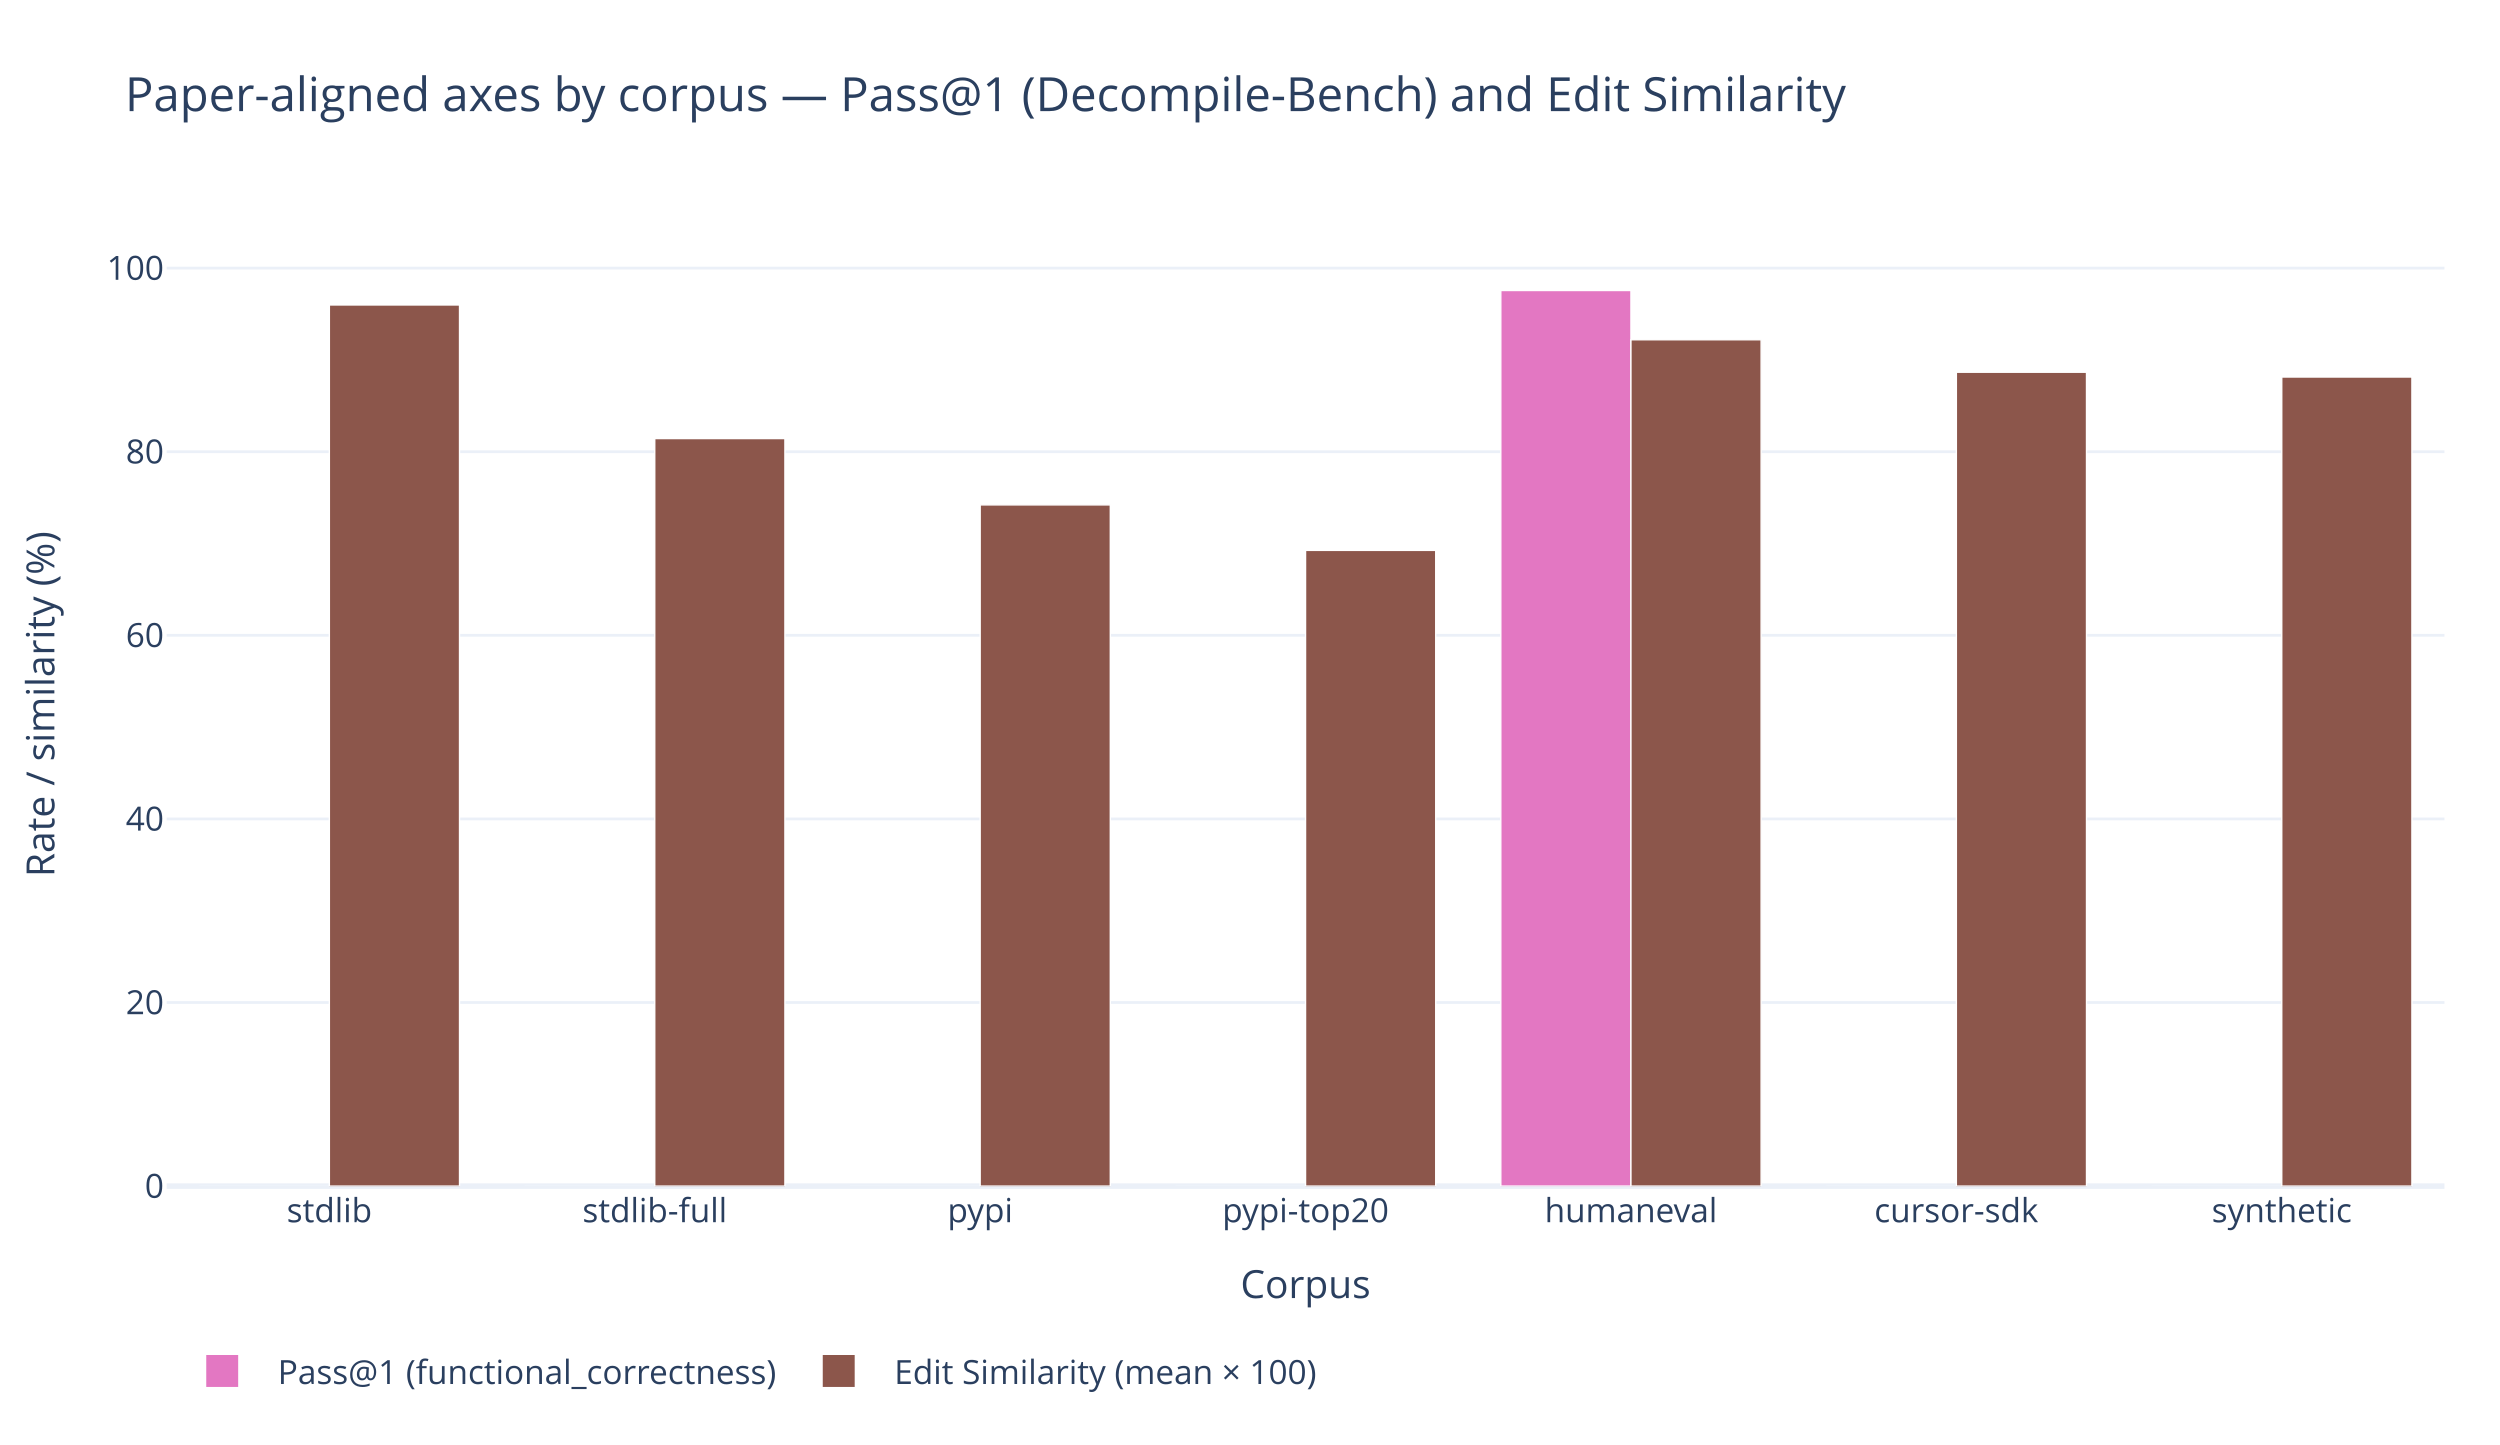
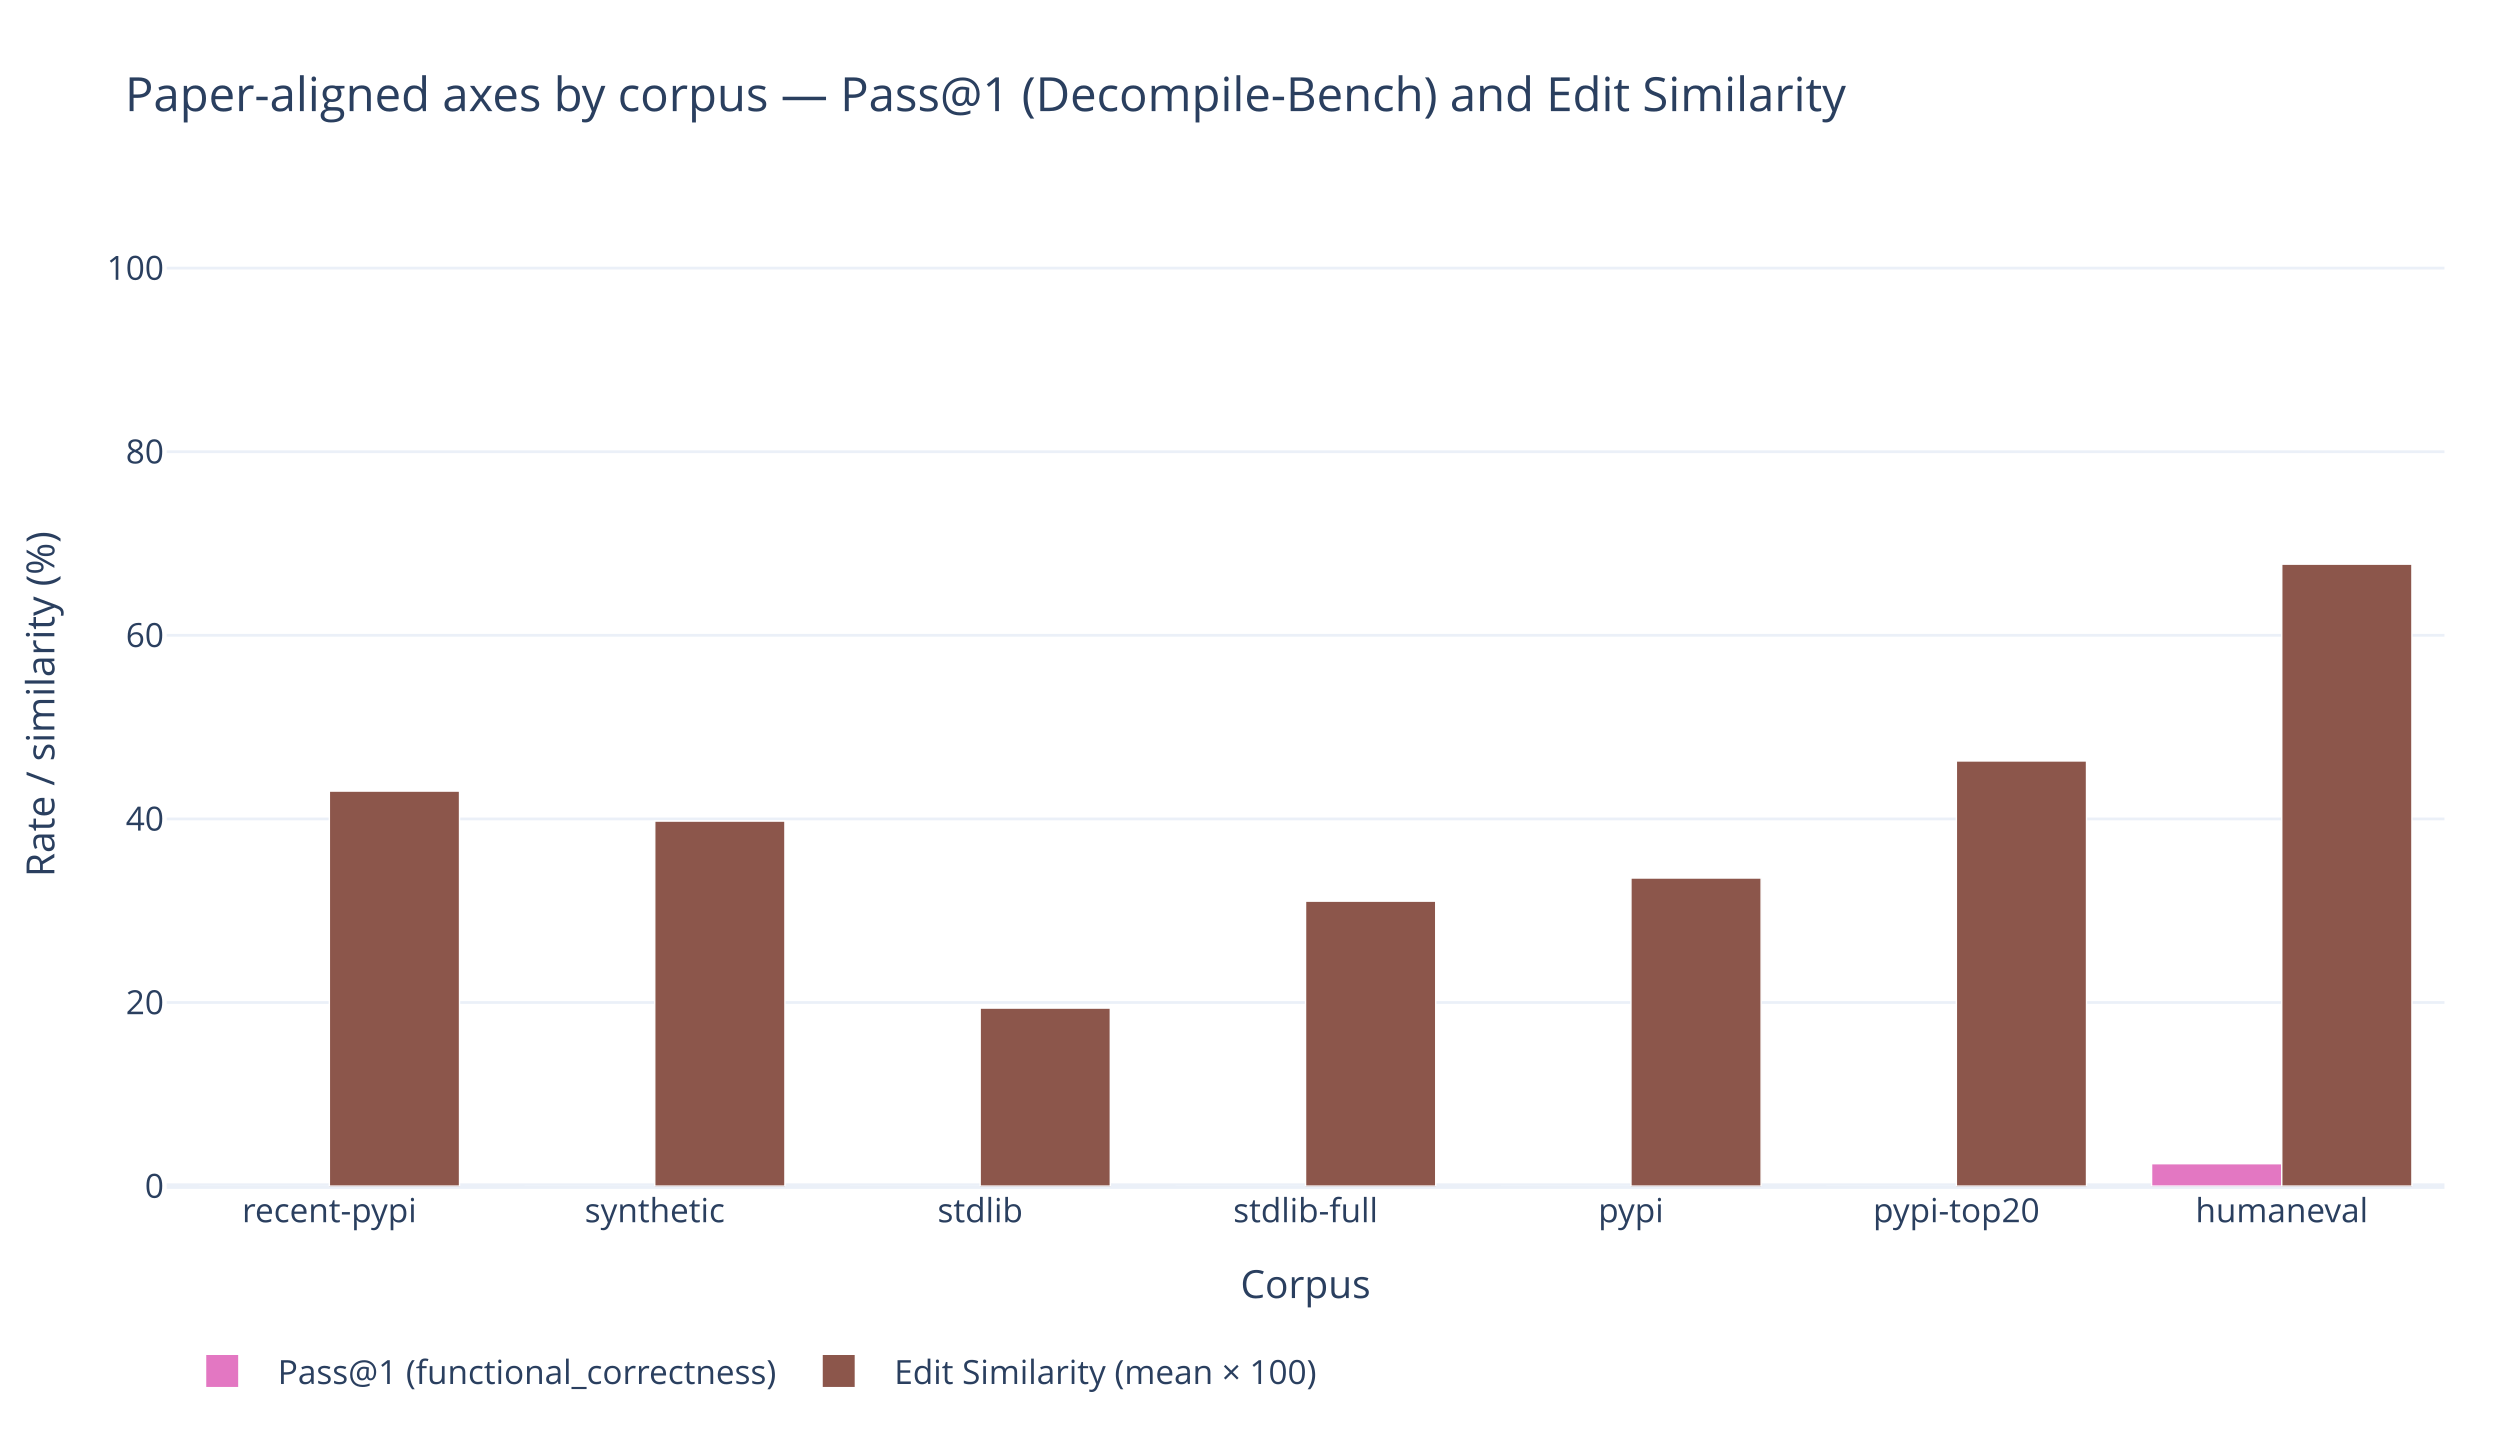
<svg xmlns="http://www.w3.org/2000/svg" class="main-svg" width="900" height="520" style="" viewBox="0 0 900 520">
  <rect x="0" y="0" width="900" height="520" style="fill: rgb(255, 255, 255); fill-opacity: 1;" />
  <defs id="svgid-13048034a9a3">
    <g class="clips">
      <clipPath id="svgid-303b32a648fa" class="plotclip">
        <rect width="820" height="347" />
      </clipPath>
      <clipPath class="axesclip" id="svgid-535ae2be001a">
        <rect x="60" y="0" width="820" height="520" />
      </clipPath>
      <clipPath class="axesclip" id="svgid-1d21d1d92ed3">
        <rect x="0" y="80" width="900" height="347" />
      </clipPath>
      <clipPath class="axesclip" id="svgid-affe6cdb5918">
        <rect x="60" y="80" width="820" height="347" />
      </clipPath>
    </g>
    <g class="gradients" />
    <g class="patterns" />
  </defs>
  <g class="bglayer" />
  <g class="layer-below">
    <g class="imagelayer" />
    <g class="shapelayer" />
  </g>
  <g class="cartesianlayer">
    <g class="subplot xy">
      <g class="layer-subplot">
        <g class="shapelayer" />
        <g class="imagelayer" />
      </g>
      <g class="minor-gridlayer">
        <g class="x" />
        <g class="y" />
      </g>
      <g class="gridlayer">
        <g class="x" />
        <g class="y">
          <path class="ygrid crisp" transform="translate(0,360.9)" d="M60,0h820" style="stroke: rgb(235, 240, 248); stroke-opacity: 1; stroke-width: 1px;" />
          <path class="ygrid crisp" transform="translate(0,294.81)" d="M60,0h820" style="stroke: rgb(235, 240, 248); stroke-opacity: 1; stroke-width: 1px;" />
          <path class="ygrid crisp" transform="translate(0,228.71)" d="M60,0h820" style="stroke: rgb(235, 240, 248); stroke-opacity: 1; stroke-width: 1px;" />
          <path class="ygrid crisp" transform="translate(0,162.62)" d="M60,0h820" style="stroke: rgb(235, 240, 248); stroke-opacity: 1; stroke-width: 1px;" />
          <path class="ygrid crisp" transform="translate(0,96.52)" d="M60,0h820" style="stroke: rgb(235, 240, 248); stroke-opacity: 1; stroke-width: 1px;" />
        </g>
      </g>
      <g class="zerolinelayer">
        <path class="yzl zl crisp" transform="translate(0,427)" d="M60,0h820" style="stroke: rgb(235, 240, 248); stroke-opacity: 1; stroke-width: 2px;" />
      </g>
      <g class="layer-between">
        <g class="shapelayer" />
        <g class="imagelayer" />
      </g>
      <path class="xlines-below" />
      <path class="ylines-below" />
      <g class="overlines-below" />
      <g class="xaxislayer-below" />
      <g class="yaxislayer-below" />
      <g class="overaxes-below" />
      <g class="overplot">
        <g class="xy" transform="translate(60,80)" clip-path="url(#svgid-303b32a648fa)">
          <g class="barlayer mlayer">
            <g class="trace bars" style="opacity: 1;">
              <g class="points">
                <g class="point">
                  <path d="M11.71,347V347H58.57V347Z" style="vector-effect: none; opacity: 0.2; stroke-width: 0.5px; fill: rgb(227, 119, 194); fill-opacity: 1; stroke: rgb(255, 255, 255); stroke-opacity: 1;" />
                </g>
                <g class="point">
                  <path d="M128.86,347V347H175.71V347Z" style="vector-effect: none; opacity: 0.2; stroke-width: 0.5px; fill: rgb(227, 119, 194); fill-opacity: 1; stroke: rgb(255, 255, 255); stroke-opacity: 1;" />
                </g>
                <g class="point">
                  <path d="M246,347V347H292.86V347Z" style="vector-effect: none; opacity: 0.2; stroke-width: 0.5px; fill: rgb(227, 119, 194); fill-opacity: 1; stroke: rgb(255, 255, 255); stroke-opacity: 1;" />
                </g>
                <g class="point">
                  <path d="M363.14,347V347H410V347Z" style="vector-effect: none; opacity: 0.2; stroke-width: 0.5px; fill: rgb(227, 119, 194); fill-opacity: 1; stroke: rgb(255, 255, 255); stroke-opacity: 1;" />
                </g>
                <g class="point">
-                   <path d="M480.29,347V24.58H527.14V347Z" style="vector-effect: none; opacity: 1; stroke-width: 0.5px; fill: rgb(227, 119, 194); fill-opacity: 1; stroke: rgb(255, 255, 255); stroke-opacity: 1;" />
+                   <path d="M480.29,347V347H527.14V347Z" style="vector-effect: none; opacity: 0.2; stroke-width: 0.5px; fill: rgb(227, 119, 194); fill-opacity: 1; stroke: rgb(255, 255, 255); stroke-opacity: 1;" />
                </g>
                <g class="point">
                  <path d="M597.43,347V347H644.29V347Z" style="vector-effect: none; opacity: 0.2; stroke-width: 0.5px; fill: rgb(227, 119, 194); fill-opacity: 1; stroke: rgb(255, 255, 255); stroke-opacity: 1;" />
                </g>
                <g class="point">
-                   <path d="M714.57,347V347H761.43V347Z" style="vector-effect: none; opacity: 0.2; stroke-width: 0.5px; fill: rgb(227, 119, 194); fill-opacity: 1; stroke: rgb(255, 255, 255); stroke-opacity: 1;" />
+                   <path d="M714.57,347V338.94H761.43V347Z" style="vector-effect: none; opacity: 1; stroke-width: 0.5px; fill: rgb(227, 119, 194); fill-opacity: 1; stroke: rgb(255, 255, 255); stroke-opacity: 1;" />
                </g>
              </g>
            </g>
            <g class="trace bars" style="opacity: 1;">
              <g class="points">
                <g class="point">
-                   <path d="M58.57,347V29.8H105.43V347Z" style="vector-effect: none; opacity: 1; stroke-width: 0.5px; fill: rgb(140, 86, 75); fill-opacity: 1; stroke: rgb(255, 255, 255); stroke-opacity: 1;" />
-                 </g>
-                 <g class="point">
-                   <path d="M175.71,347V77.88H222.57V347Z" style="vector-effect: none; opacity: 1; stroke-width: 0.5px; fill: rgb(140, 86, 75); fill-opacity: 1; stroke: rgb(255, 255, 255); stroke-opacity: 1;" />
-                 </g>
-                 <g class="point">
-                   <path d="M292.86,347V101.76H339.71V347Z" style="vector-effect: none; opacity: 1; stroke-width: 0.5px; fill: rgb(140, 86, 75); fill-opacity: 1; stroke: rgb(255, 255, 255); stroke-opacity: 1;" />
-                 </g>
-                 <g class="point">
-                   <path d="M410,347V118.14H456.86V347Z" style="vector-effect: none; opacity: 1; stroke-width: 0.5px; fill: rgb(140, 86, 75); fill-opacity: 1; stroke: rgb(255, 255, 255); stroke-opacity: 1;" />
-                 </g>
-                 <g class="point">
-                   <path d="M527.14,347V42.31H574V347Z" style="vector-effect: none; opacity: 1; stroke-width: 0.5px; fill: rgb(140, 86, 75); fill-opacity: 1; stroke: rgb(255, 255, 255); stroke-opacity: 1;" />
-                 </g>
-                 <g class="point">
-                   <path d="M644.29,347V54H691.14V347Z" style="vector-effect: none; opacity: 1; stroke-width: 0.5px; fill: rgb(140, 86, 75); fill-opacity: 1; stroke: rgb(255, 255, 255); stroke-opacity: 1;" />
-                 </g>
-                 <g class="point">
-                   <path d="M761.43,347V55.73H808.29V347Z" style="vector-effect: none; opacity: 1; stroke-width: 0.5px; fill: rgb(140, 86, 75); fill-opacity: 1; stroke: rgb(255, 255, 255); stroke-opacity: 1;" />
+                   <path d="M58.57,347V204.79H105.43V347Z" style="vector-effect: none; opacity: 1; stroke-width: 0.5px; fill: rgb(140, 86, 75); fill-opacity: 1; stroke: rgb(255, 255, 255); stroke-opacity: 1;" />
+                 </g>
+                 <g class="point">
+                   <path d="M175.71,347V215.59H222.57V347Z" style="vector-effect: none; opacity: 1; stroke-width: 0.5px; fill: rgb(140, 86, 75); fill-opacity: 1; stroke: rgb(255, 255, 255); stroke-opacity: 1;" />
+                 </g>
+                 <g class="point">
+                   <path d="M292.86,347V282.91H339.71V347Z" style="vector-effect: none; opacity: 1; stroke-width: 0.5px; fill: rgb(140, 86, 75); fill-opacity: 1; stroke: rgb(255, 255, 255); stroke-opacity: 1;" />
+                 </g>
+                 <g class="point">
+                   <path d="M410,347V244.41H456.86V347Z" style="vector-effect: none; opacity: 1; stroke-width: 0.5px; fill: rgb(140, 86, 75); fill-opacity: 1; stroke: rgb(255, 255, 255); stroke-opacity: 1;" />
+                 </g>
+                 <g class="point">
+                   <path d="M527.14,347V236.09H574V347Z" style="vector-effect: none; opacity: 1; stroke-width: 0.5px; fill: rgb(140, 86, 75); fill-opacity: 1; stroke: rgb(255, 255, 255); stroke-opacity: 1;" />
+                 </g>
+                 <g class="point">
+                   <path d="M644.29,347V193.96H691.14V347Z" style="vector-effect: none; opacity: 1; stroke-width: 0.5px; fill: rgb(140, 86, 75); fill-opacity: 1; stroke: rgb(255, 255, 255); stroke-opacity: 1;" />
+                 </g>
+                 <g class="point">
+                   <path d="M761.43,347V123.11H808.29V347Z" style="vector-effect: none; opacity: 1; stroke-width: 0.5px; fill: rgb(140, 86, 75); fill-opacity: 1; stroke: rgb(255, 255, 255); stroke-opacity: 1;" />
                </g>
              </g>
            </g>
          </g>
        </g>
      </g>
      <g class="zerolinelayer-above" />
      <path class="xlines-above crisp" d="M0,0" style="fill: none;" />
      <path class="ylines-above crisp" d="M0,0" style="fill: none;" />
      <g class="overlines-above" />
      <g class="xaxislayer-above">
        <g class="xtick">
-           <text text-anchor="middle" x="0" y="440" transform="translate(118.57,0)" style="font-family: 'Open Sans', verdana, arial, sans-serif; font-size: 12px; fill: rgb(42, 63, 95); fill-opacity: 1; white-space: pre;">stdlib</text>
-         </g>
-         <g class="xtick">
-           <text text-anchor="middle" x="0" y="440" transform="translate(235.71,0)" style="font-family: 'Open Sans', verdana, arial, sans-serif; font-size: 12px; fill: rgb(42, 63, 95); fill-opacity: 1; white-space: pre;">stdlib-full</text>
-         </g>
-         <g class="xtick">
-           <text text-anchor="middle" x="0" y="440" transform="translate(352.86,0)" style="font-family: 'Open Sans', verdana, arial, sans-serif; font-size: 12px; fill: rgb(42, 63, 95); fill-opacity: 1; white-space: pre;">pypi</text>
-         </g>
-         <g class="xtick">
-           <text text-anchor="middle" x="0" y="440" transform="translate(470,0)" style="font-family: 'Open Sans', verdana, arial, sans-serif; font-size: 12px; fill: rgb(42, 63, 95); fill-opacity: 1; white-space: pre;">pypi-top20</text>
-         </g>
-         <g class="xtick">
-           <text text-anchor="middle" x="0" y="440" transform="translate(587.14,0)" style="font-family: 'Open Sans', verdana, arial, sans-serif; font-size: 12px; fill: rgb(42, 63, 95); fill-opacity: 1; white-space: pre;">humaneval</text>
-         </g>
-         <g class="xtick">
-           <text text-anchor="middle" x="0" y="440" transform="translate(704.29,0)" style="font-family: 'Open Sans', verdana, arial, sans-serif; font-size: 12px; fill: rgb(42, 63, 95); fill-opacity: 1; white-space: pre;">cursor-sdk</text>
-         </g>
-         <g class="xtick">
-           <text text-anchor="middle" x="0" y="440" transform="translate(821.43,0)" style="font-family: 'Open Sans', verdana, arial, sans-serif; font-size: 12px; fill: rgb(42, 63, 95); fill-opacity: 1; white-space: pre;">synthetic</text>
+           <text text-anchor="middle" x="0" y="440" transform="translate(118.57,0)" style="font-family: 'Open Sans', verdana, arial, sans-serif; font-size: 12px; fill: rgb(42, 63, 95); fill-opacity: 1; white-space: pre;">recent-pypi</text>
+         </g>
+         <g class="xtick">
+           <text text-anchor="middle" x="0" y="440" transform="translate(235.71,0)" style="font-family: 'Open Sans', verdana, arial, sans-serif; font-size: 12px; fill: rgb(42, 63, 95); fill-opacity: 1; white-space: pre;">synthetic</text>
+         </g>
+         <g class="xtick">
+           <text text-anchor="middle" x="0" y="440" transform="translate(352.86,0)" style="font-family: 'Open Sans', verdana, arial, sans-serif; font-size: 12px; fill: rgb(42, 63, 95); fill-opacity: 1; white-space: pre;">stdlib</text>
+         </g>
+         <g class="xtick">
+           <text text-anchor="middle" x="0" y="440" transform="translate(470,0)" style="font-family: 'Open Sans', verdana, arial, sans-serif; font-size: 12px; fill: rgb(42, 63, 95); fill-opacity: 1; white-space: pre;">stdlib-full</text>
+         </g>
+         <g class="xtick">
+           <text text-anchor="middle" x="0" y="440" transform="translate(587.14,0)" style="font-family: 'Open Sans', verdana, arial, sans-serif; font-size: 12px; fill: rgb(42, 63, 95); fill-opacity: 1; white-space: pre;">pypi</text>
+         </g>
+         <g class="xtick">
+           <text text-anchor="middle" x="0" y="440" transform="translate(704.29,0)" style="font-family: 'Open Sans', verdana, arial, sans-serif; font-size: 12px; fill: rgb(42, 63, 95); fill-opacity: 1; white-space: pre;">pypi-top20</text>
+         </g>
+         <g class="xtick">
+           <text text-anchor="middle" x="0" y="440" transform="translate(821.43,0)" style="font-family: 'Open Sans', verdana, arial, sans-serif; font-size: 12px; fill: rgb(42, 63, 95); fill-opacity: 1; white-space: pre;">humaneval</text>
        </g>
      </g>
      <g class="yaxislayer-above">
        <g class="ytick">
          <text text-anchor="end" x="59" y="4.2" transform="translate(0,427)" style="font-family: 'Open Sans', verdana, arial, sans-serif; font-size: 12px; fill: rgb(42, 63, 95); fill-opacity: 1; white-space: pre;">0</text>
        </g>
        <g class="ytick">
          <text text-anchor="end" x="59" y="4.2" style="font-family: 'Open Sans', verdana, arial, sans-serif; font-size: 12px; fill: rgb(42, 63, 95); fill-opacity: 1; white-space: pre;" transform="translate(0,360.9)">20</text>
        </g>
        <g class="ytick">
          <text text-anchor="end" x="59" y="4.2" style="font-family: 'Open Sans', verdana, arial, sans-serif; font-size: 12px; fill: rgb(42, 63, 95); fill-opacity: 1; white-space: pre;" transform="translate(0,294.81)">40</text>
        </g>
        <g class="ytick">
          <text text-anchor="end" x="59" y="4.2" style="font-family: 'Open Sans', verdana, arial, sans-serif; font-size: 12px; fill: rgb(42, 63, 95); fill-opacity: 1; white-space: pre;" transform="translate(0,228.71)">60</text>
        </g>
        <g class="ytick">
          <text text-anchor="end" x="59" y="4.2" style="font-family: 'Open Sans', verdana, arial, sans-serif; font-size: 12px; fill: rgb(42, 63, 95); fill-opacity: 1; white-space: pre;" transform="translate(0,162.62)">80</text>
        </g>
        <g class="ytick">
          <text text-anchor="end" x="59" y="4.2" style="font-family: 'Open Sans', verdana, arial, sans-serif; font-size: 12px; fill: rgb(42, 63, 95); fill-opacity: 1; white-space: pre;" transform="translate(0,96.52)">100</text>
        </g>
      </g>
      <g class="overaxes-above" />
    </g>
  </g>
  <g class="polarlayer" />
  <g class="smithlayer" />
  <g class="ternarylayer" />
  <g class="geolayer" />
  <g class="funnelarealayer" />
  <g class="pielayer" />
  <g class="iciclelayer" />
  <g class="treemaplayer" />
  <g class="sunburstlayer" />
  <g class="glimages" />
  <defs id="svgid-29af2964cad5">
    <g class="clips" />
    <clipPath id="svgid-40e13639f413">
      <rect width="415" height="29" x="0" y="0" />
    </clipPath>
  </defs>
  <g class="layer-above">
    <g class="imagelayer" />
    <g class="shapelayer" />
  </g>
  <g class="infolayer">
    <g class="legend" pointer-events="all" transform="translate(60,479.05)">
      <rect class="bg" shape-rendering="crispEdges" style="stroke: rgb(68, 68, 68); stroke-opacity: 1; fill: rgb(255, 255, 255); fill-opacity: 1; stroke-width: 0px;" width="415" height="29" x="0" y="0" />
      <g class="scrollbox" transform="" clip-path="url(#svgid-40e13639f413)">
        <g class="groups">
          <g class="traces" transform="translate(0,14.5)" style="opacity: 1;">
            <text class="legendtext" text-anchor="start" x="40" y="4.68" style="font-family: 'Open Sans', verdana, arial, sans-serif; font-size: 12px; fill: rgb(42, 63, 95); fill-opacity: 1; white-space: pre;">Pass@1 (functional_correctness)</text>
            <g class="layers" style="opacity: 1;">
              <g class="legendfill" />
              <g class="legendlines" />
              <g class="legendsymbols">
                <g class="legendpoints">
                  <path class="legendundefined" d="M6,6H-6V-6H6Z" transform="translate(20,0)" style="stroke-width: 0.5px; fill: rgb(227, 119, 194); fill-opacity: 1; stroke: rgb(255, 255, 255); stroke-opacity: 1;" />
                </g>
              </g>
            </g>
            <rect class="legendtoggle" x="0" y="-9.5" width="219.438" height="19" style="fill: rgb(0, 0, 0); fill-opacity: 0;" />
          </g>
          <g class="traces" transform="translate(221.9375,14.5)" style="opacity: 1;">
            <text class="legendtext" text-anchor="start" x="40" y="4.68" style="font-family: 'Open Sans', verdana, arial, sans-serif; font-size: 12px; fill: rgb(42, 63, 95); fill-opacity: 1; white-space: pre;">Edit Similarity (mean × 100)</text>
            <g class="layers" style="opacity: 1;">
              <g class="legendfill" />
              <g class="legendlines" />
              <g class="legendsymbols">
                <g class="legendpoints">
                  <path class="legendundefined" d="M6,6H-6V-6H6Z" transform="translate(20,0)" style="stroke-width: 0.5px; fill: rgb(140, 86, 75); fill-opacity: 1; stroke: rgb(255, 255, 255); stroke-opacity: 1;" />
                </g>
              </g>
            </g>
            <rect class="legendtoggle" x="0" y="-9.5" width="190.234" height="19" style="fill: rgb(0, 0, 0); fill-opacity: 0;" />
          </g>
        </g>
      </g>
      <rect class="scrollbar" rx="20" ry="3" width="0" height="0" style="fill: rgb(128, 139, 164); fill-opacity: 1;" x="0" y="0" />
    </g>
    <g class="g-gtitle">
      <text class="gtitle" x="45" y="40" text-anchor="start" dy="0em" style="opacity: 1; font-family: 'Open Sans', verdana, arial, sans-serif; font-size: 17px; fill: rgb(42, 63, 95); fill-opacity: 1; white-space: pre;">Paper-aligned axes by corpus — Pass@1 (Decompile-Bench) and Edit Similarity</text>
    </g>
    <g class="g-xtitle">
      <text class="xtitle" x="470" y="467.3" text-anchor="middle" style="opacity: 1; font-family: 'Open Sans', verdana, arial, sans-serif; font-size: 14px; fill: rgb(42, 63, 95); fill-opacity: 1; white-space: pre;">Corpus</text>
    </g>
    <g class="g-ytitle">
      <text class="ytitle" transform="rotate(-90,19.56875,253.5)" x="19.569" y="253.5" text-anchor="middle" style="opacity: 1; font-family: 'Open Sans', verdana, arial, sans-serif; font-size: 14px; fill: rgb(42, 63, 95); fill-opacity: 1; white-space: pre;">Rate / similarity (%)</text>
    </g>
  </g>
</svg>
